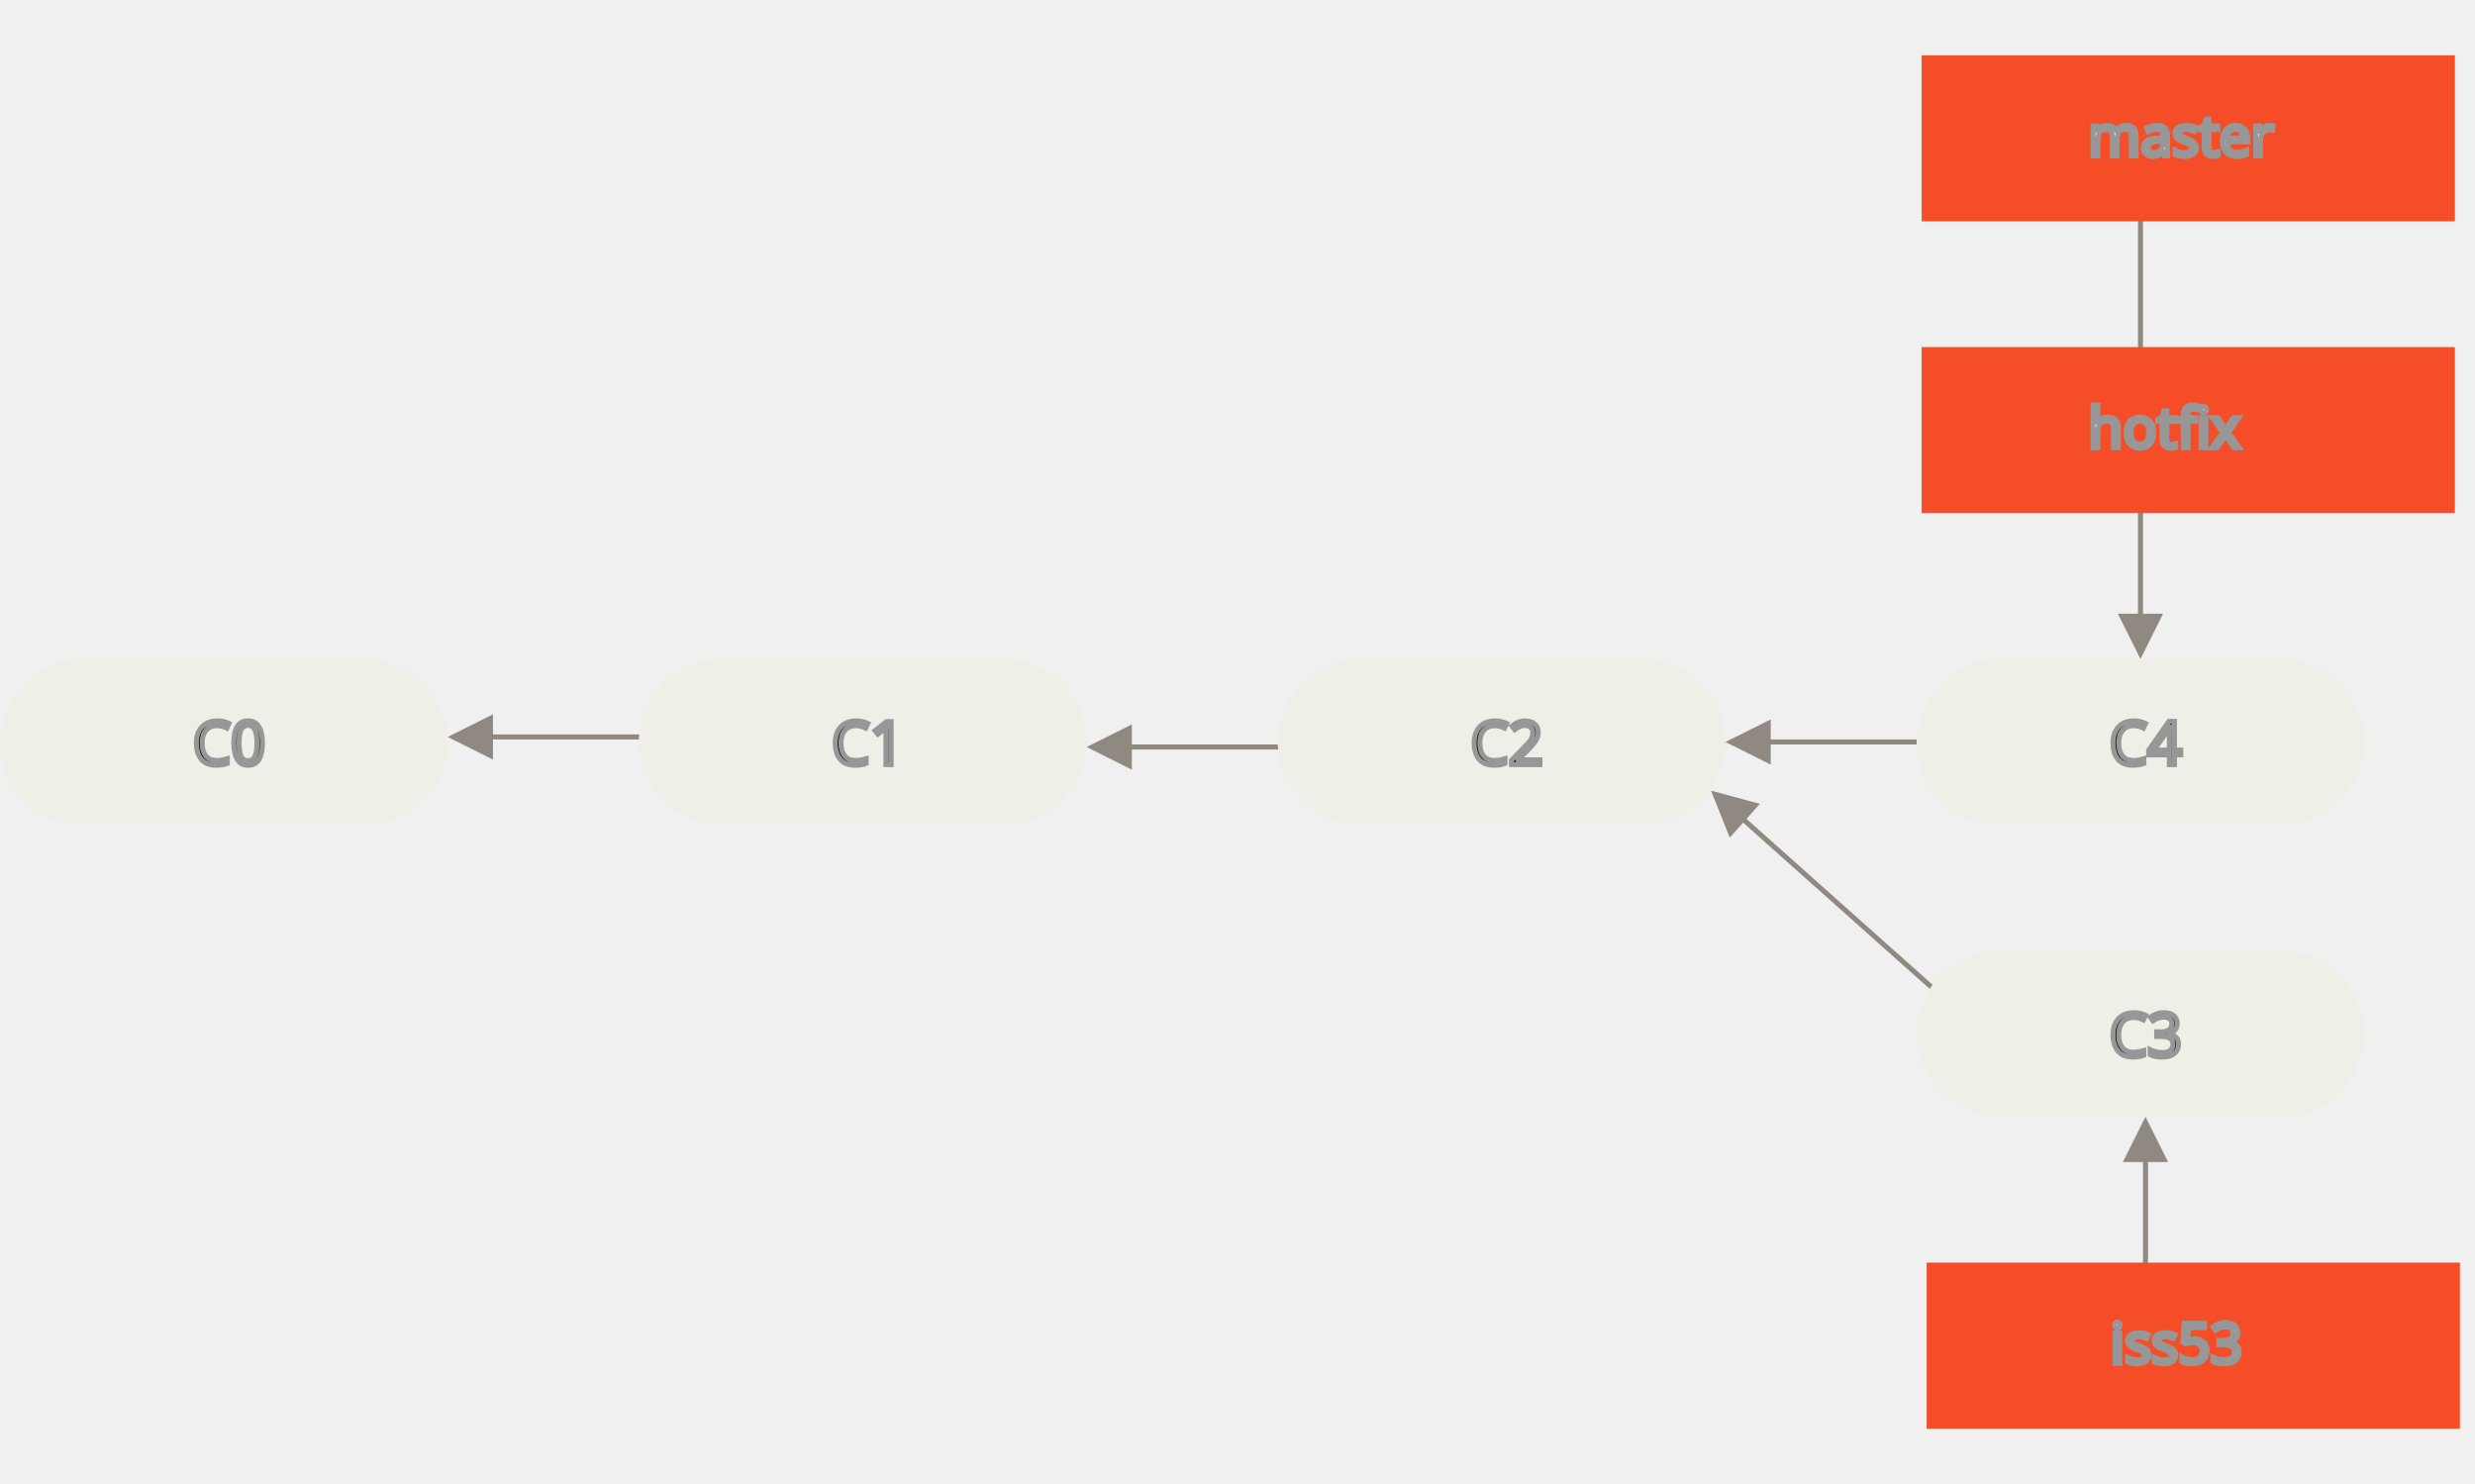
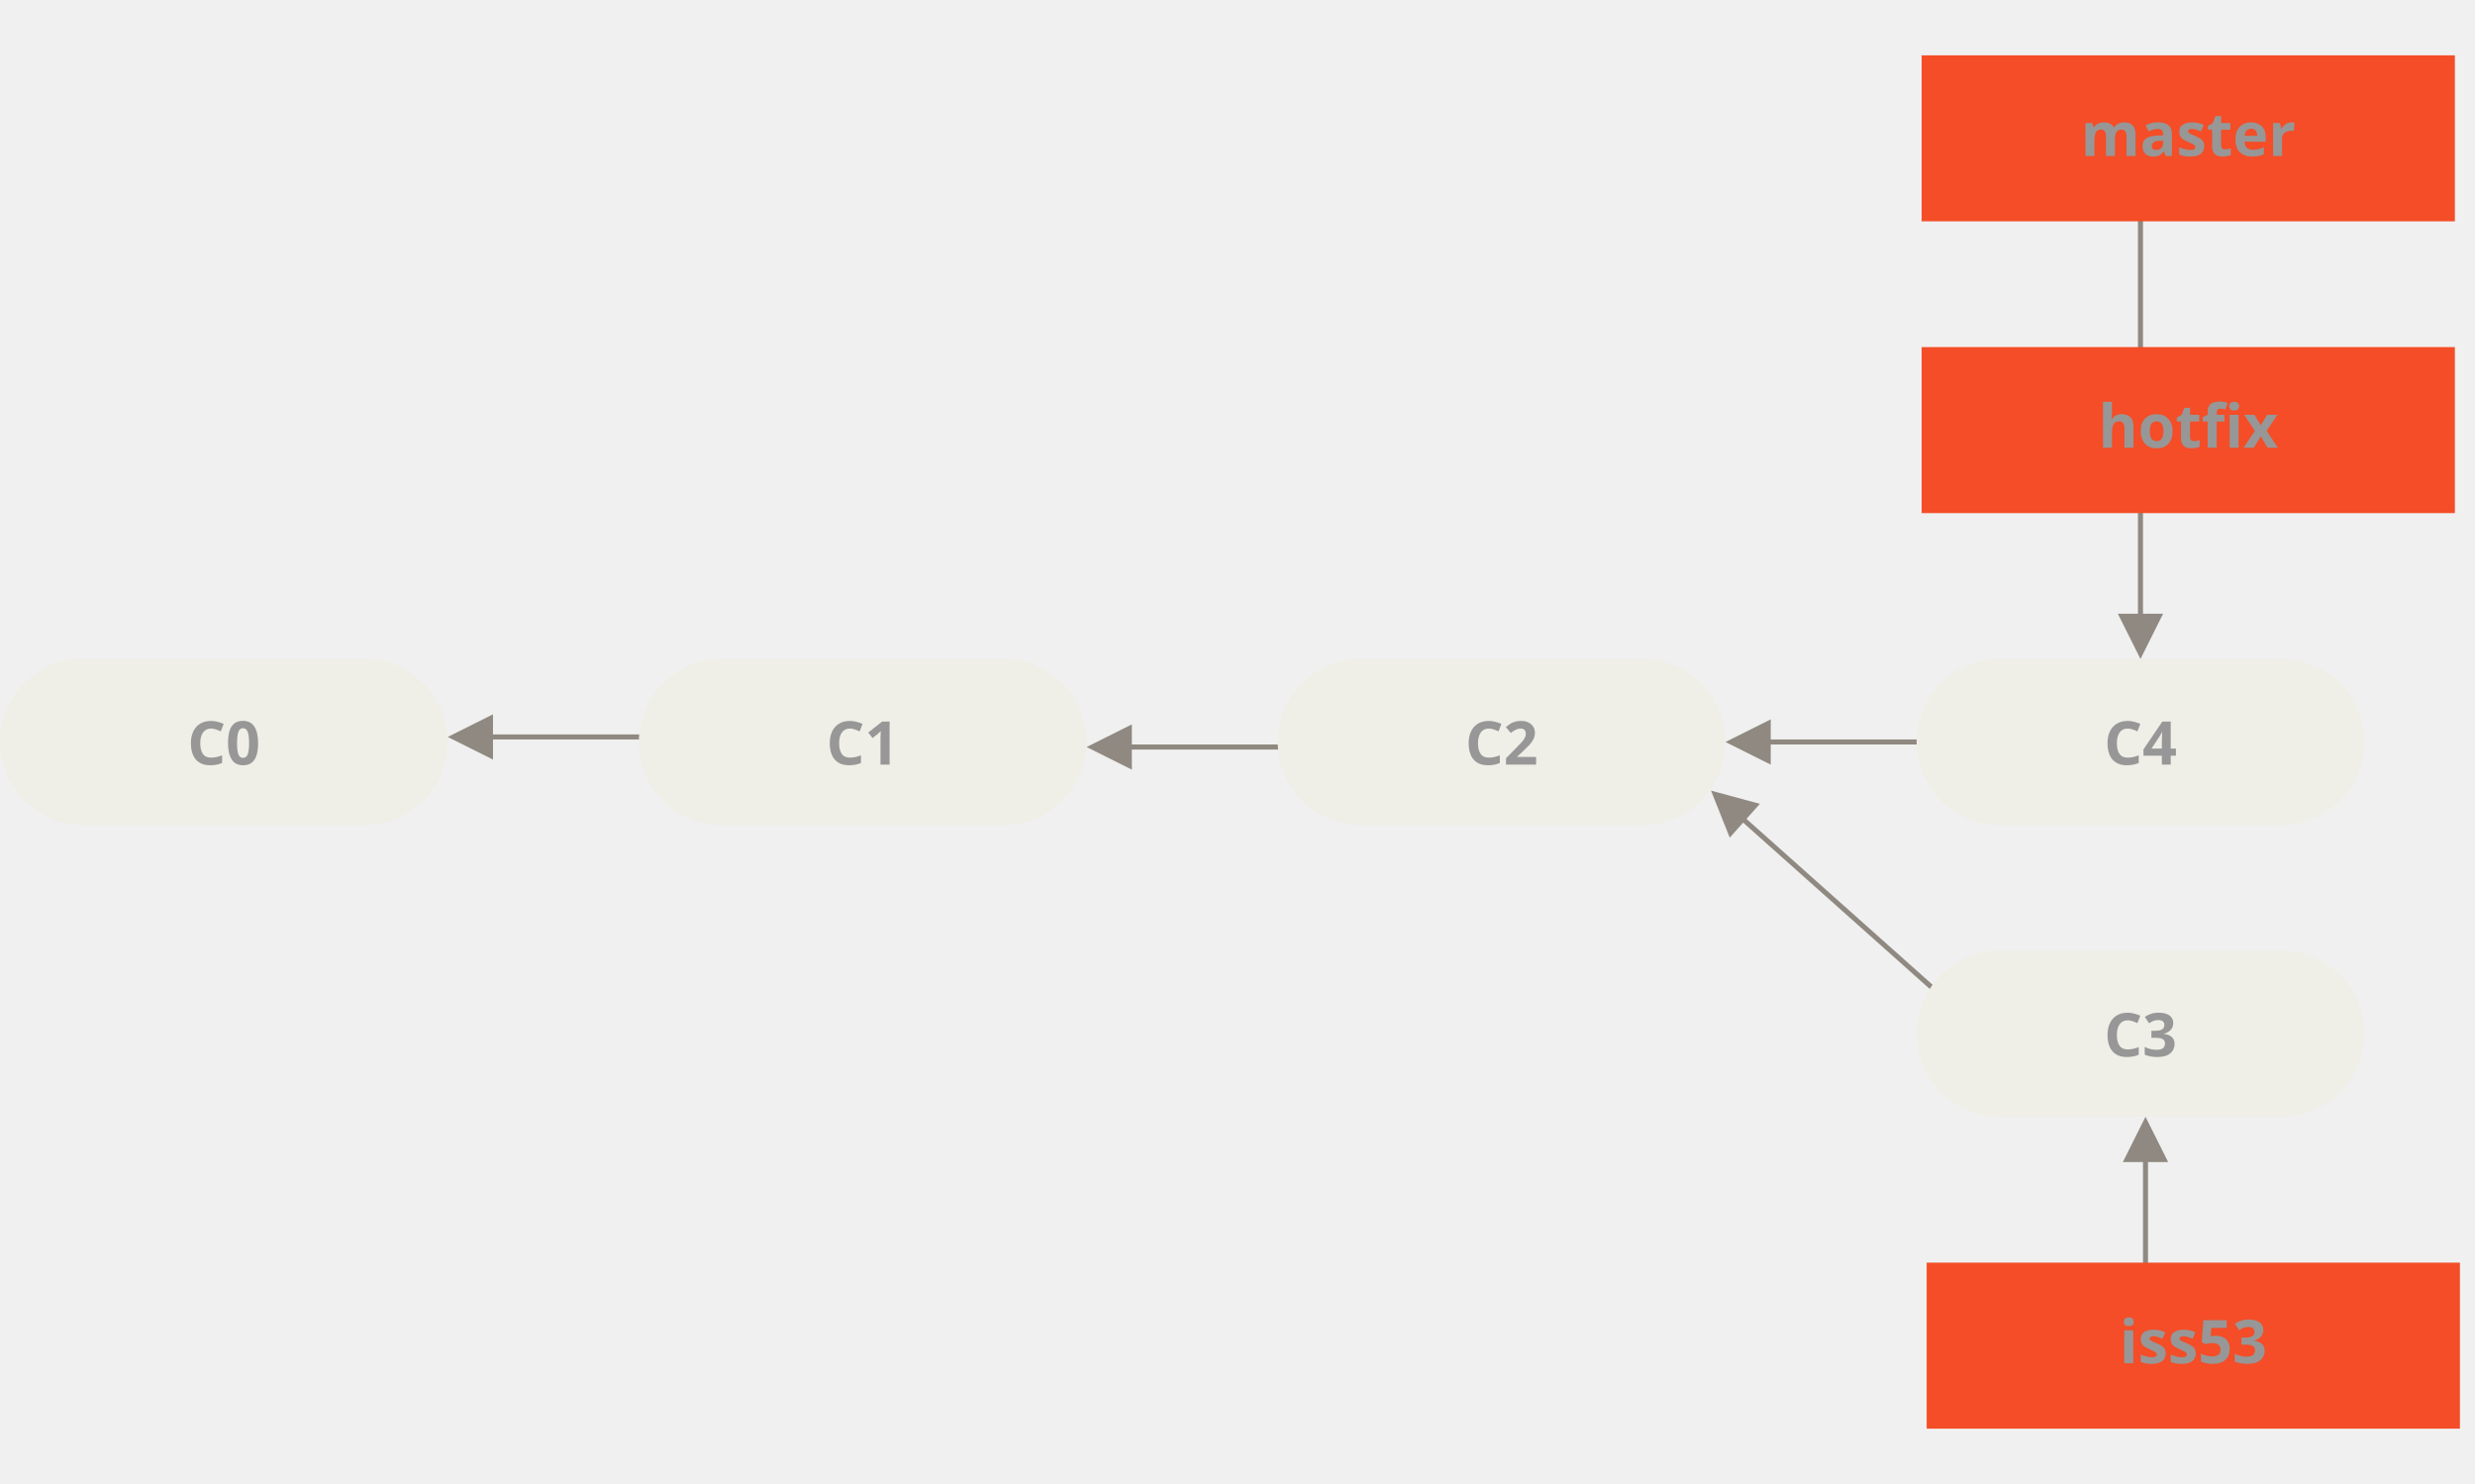
<svg xmlns="http://www.w3.org/2000/svg" width="492px" height="295px" viewBox="0 0 492 295" version="1.1">
  <g id="03---Basic-Branching-4" stroke="none" stroke-width="1" fill="none" fill-rule="evenodd">
    <path id="Line" d="M98,146 L133,146 L133,147 L98,147 L98,151 L89,146.5 L98,142 L98,146 Z" fill="#8F8981" fill-rule="nonzero" />
    <path id="Line-2" d="M225,148 L260,148 L260,149 L225,149 L225,153 L216,148.5 L225,144 L225,148 Z" fill="#8F8981" fill-rule="nonzero" />
    <path id="Line-6" d="M352,147 L387,147 L387,148 L352,148 L352,152 L343,147.5 L352,143 L352,147 Z" fill="#8F8981" fill-rule="nonzero" />
    <g id="brown" transform="translate(0, 131)">
      <rect id="Rectangle-1" fill="#EFEFE7" fill-rule="evenodd" x="0" y="0" width="89" height="33" rx="16.5" />
-       <text id="C6" stroke="#979797" stroke-width="1" font-family="RobotoMono-Regular, Roboto Mono" font-size="12" font-weight="normal" fill="#000000">
-         <tspan x="38.299" y="21">C0</tspan>
+       <text stroke="#979797" stroke-width="0" font-family="Source Code Pro" font-size="12px" font-weight="900" fill="#979797" fill-opacity="1" text-anchor="middle" id="C6">
+         <tspan x="44.5" y="21">C0</tspan>
      </text>
    </g>
    <g id="brown" transform="translate(127, 131)">
      <rect id="Rectangle-1" fill="#EFEFE7" fill-rule="evenodd" x="0" y="0" width="89" height="33" rx="16.5" />
-       <text id="C6" stroke="#979797" stroke-width="1" font-family="RobotoMono-Regular, Roboto Mono" font-size="12" font-weight="normal" fill="#000000">
-         <tspan x="38.299" y="21">C1</tspan>
+       <text stroke="#979797" stroke-width="0" font-family="Source Code Pro" font-size="12px" font-weight="900" fill="#979797" fill-opacity="1" text-anchor="middle" id="C6">
+         <tspan x="44.5" y="21">C1</tspan>
      </text>
    </g>
    <g id="brown" transform="translate(254, 131)">
      <rect id="Rectangle-1" fill="#EFEFE7" fill-rule="evenodd" x="0" y="0" width="89" height="33" rx="16.5" />
-       <text id="C6" stroke="#979797" stroke-width="1" font-family="RobotoMono-Regular, Roboto Mono" font-size="12" font-weight="normal" fill="#000000">
-         <tspan x="38.299" y="21">C2</tspan>
+       <text stroke="#979797" stroke-width="0" font-family="Source Code Pro" font-size="12px" font-weight="900" fill="#979797" fill-opacity="1" text-anchor="middle" id="C6">
+         <tspan x="44.5" y="21">C2</tspan>
      </text>
    </g>
    <path d="M425.5,32.5 L425.5,72.5" id="Line-3" stroke="#8F8981" fill="#8F8981" stroke-linecap="square" />
    <g id="ref" transform="translate(382, 11)">
      <rect id="Rectangle-2" fill="#F44D27" fill-rule="evenodd" x="0" y="0" width="106" height="33" />
-       <text id="master" stroke="#979797" stroke-width="1" font-family="RobotoMono-Regular, Roboto Mono" font-size="11.143" font-weight="normal" fill="#FFFFFF">
-         <tspan x="33.129" y="20">master</tspan>
+       <text stroke="#979797" stroke-width="0" font-family="Source Code Pro" font-size="12px" font-weight="900" fill="#979797" fill-opacity="1" text-anchor="middle" id="master">
+         <tspan x="53" y="20">master</tspan>
      </text>
    </g>
    <path id="Line-5" d="M347.178,162.782 L387.206,198.459 L386.541,199.206 L346.513,163.529 L343.851,166.515 L340.127,157.167 L349.84,159.796 L347.178,162.782 Z" fill="#8F8981" fill-rule="nonzero" />
    <g id="Line-7-+-ref-3" transform="translate(382, 69)">
      <path id="Line-7" d="M43,53 L43,21 L44,21 L44,53 L48,53 L43.5,62 L39,53 L43,53 Z" fill="#8F8981" fill-rule="nonzero" />
      <g id="ref">
        <rect id="Rectangle-2" fill="#F44D27" fill-rule="evenodd" x="0" y="0" width="106" height="33" />
-         <text id="master" stroke="#979797" stroke-width="1" font-family="RobotoMono-Regular, Roboto Mono" font-size="11.143" font-weight="normal" fill="#FFFFFF">
-           <tspan x="33.126" y="20">hotfix</tspan>
+         <text stroke="#979797" stroke-width="0" font-family="Source Code Pro" font-size="12px" font-weight="900" fill="#979797" fill-opacity="1" text-anchor="middle" id="master">
+           <tspan x="53" y="20">hotfix</tspan>
        </text>
      </g>
    </g>
    <g id="brown" transform="translate(381, 131)">
      <rect id="Rectangle-1" fill="#EFEFE7" fill-rule="evenodd" x="0" y="0" width="89" height="33" rx="16.5" />
-       <text id="C6" stroke="#979797" stroke-width="1" font-family="RobotoMono-Regular, Roboto Mono" font-size="12" font-weight="normal" fill="#000000">
-         <tspan x="38.299" y="21">C4</tspan>
+       <text stroke="#979797" stroke-width="0" font-family="Source Code Pro" font-size="12px" font-weight="900" fill="#979797" fill-opacity="1" text-anchor="middle" id="C6">
+         <tspan x="44.5" y="21">C4</tspan>
      </text>
    </g>
    <g id="brown-4-+-Line-4-+-ref-2" transform="translate(381, 189)">
      <g id="brown">
        <rect id="Rectangle-1" fill="#EFEFE7" fill-rule="evenodd" x="0" y="0" width="89" height="33" rx="16.5" />
-         <text id="C6" stroke="#979797" stroke-width="1" font-family="RobotoMono-Regular, Roboto Mono" font-size="12" font-weight="normal" fill="#000000">
-           <tspan x="38.299" y="21">C3</tspan>
+         <text stroke="#979797" stroke-width="0" font-family="Source Code Pro" font-size="12px" font-weight="900" fill="#979797" fill-opacity="1" text-anchor="middle" id="C6">
+           <tspan x="44.5" y="21">C3</tspan>
        </text>
      </g>
      <g id="Line-4-+-ref-2" transform="translate(2, 33)">
        <path id="Line-4" d="M44,9 L44,44 L43,44 L43,9 L39,9 L43.5,0 L48,9 L44,9 Z" fill="#8F8981" fill-rule="nonzero" />
        <g id="ref" transform="translate(0, 29)">
          <rect id="Rectangle-2" fill="#F44D27" fill-rule="evenodd" x="0" y="0" width="106" height="33" />
-           <text id="master" stroke="#979797" stroke-width="1" font-family="RobotoMono-Regular, Roboto Mono" font-size="11.143" font-weight="normal" fill="#FFFFFF">
-             <tspan x="36.472" y="20">iss53</tspan>
+           <text stroke="#979797" stroke-width="0" font-family="Source Code Pro" font-size="12px" font-weight="900" fill="#979797" fill-opacity="1" text-anchor="middle" id="master">
+             <tspan x="53" y="20">iss53</tspan>
          </text>
        </g>
      </g>
    </g>
  </g>
</svg>
